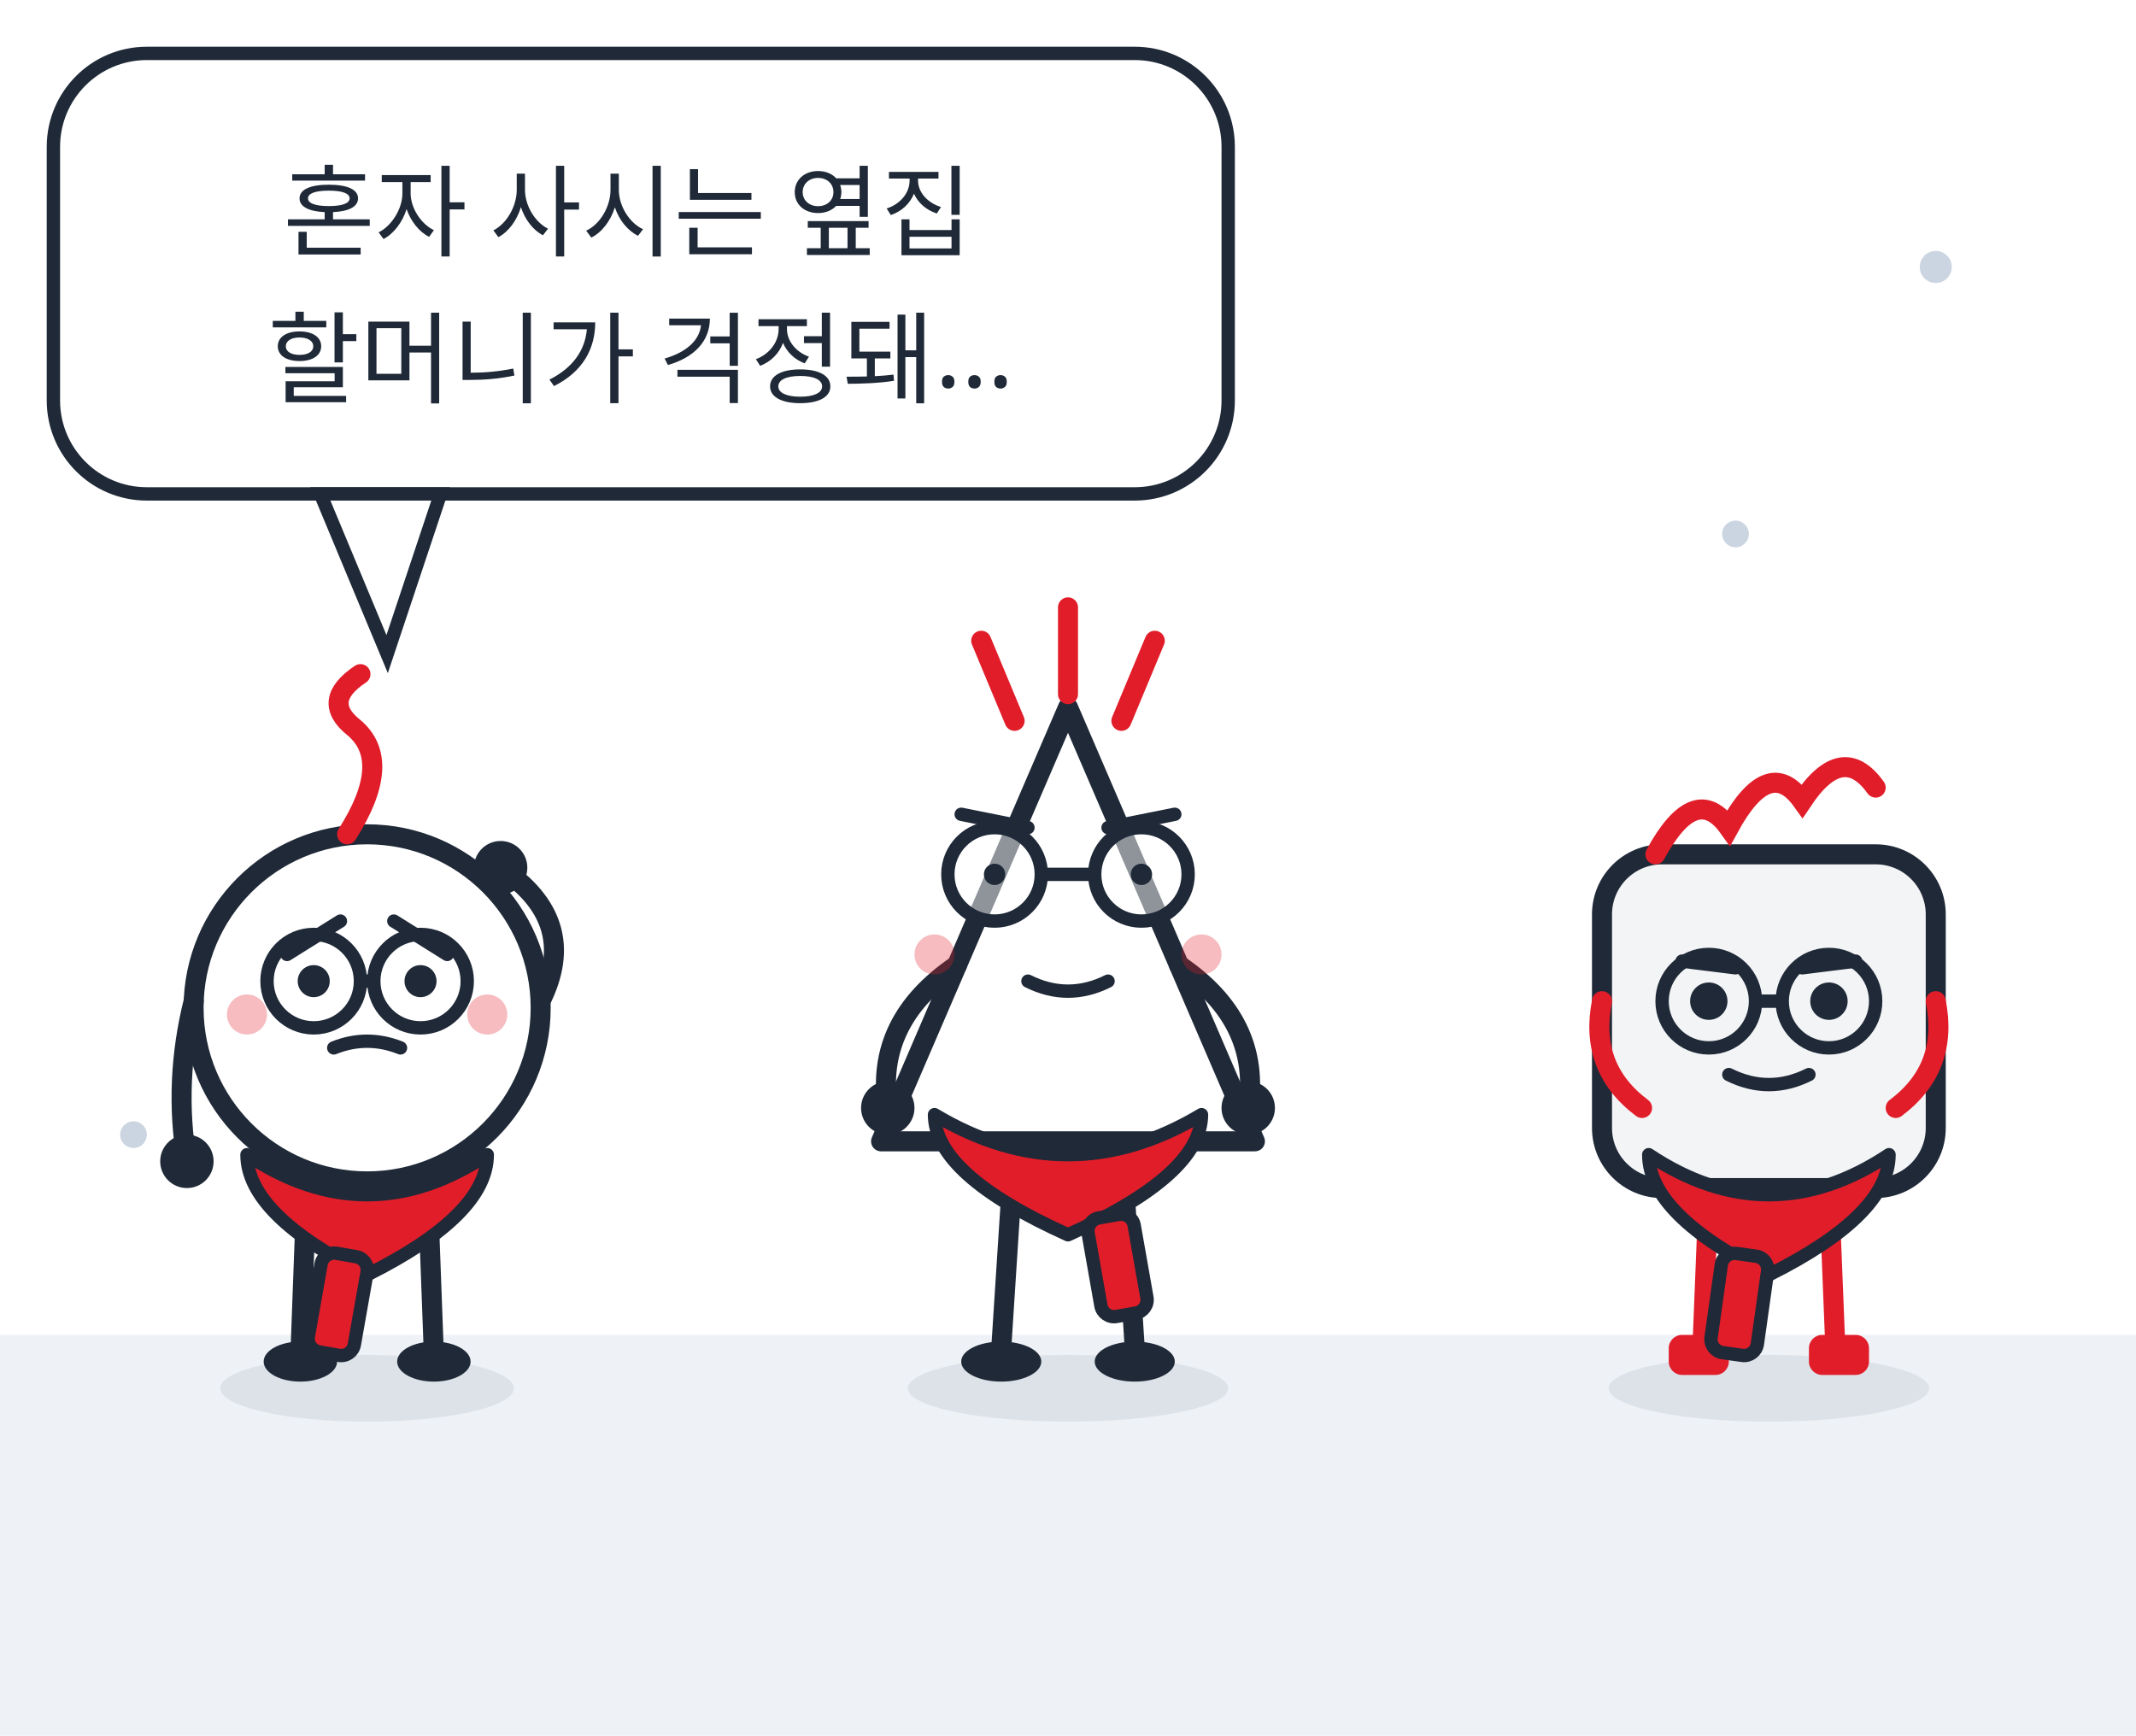
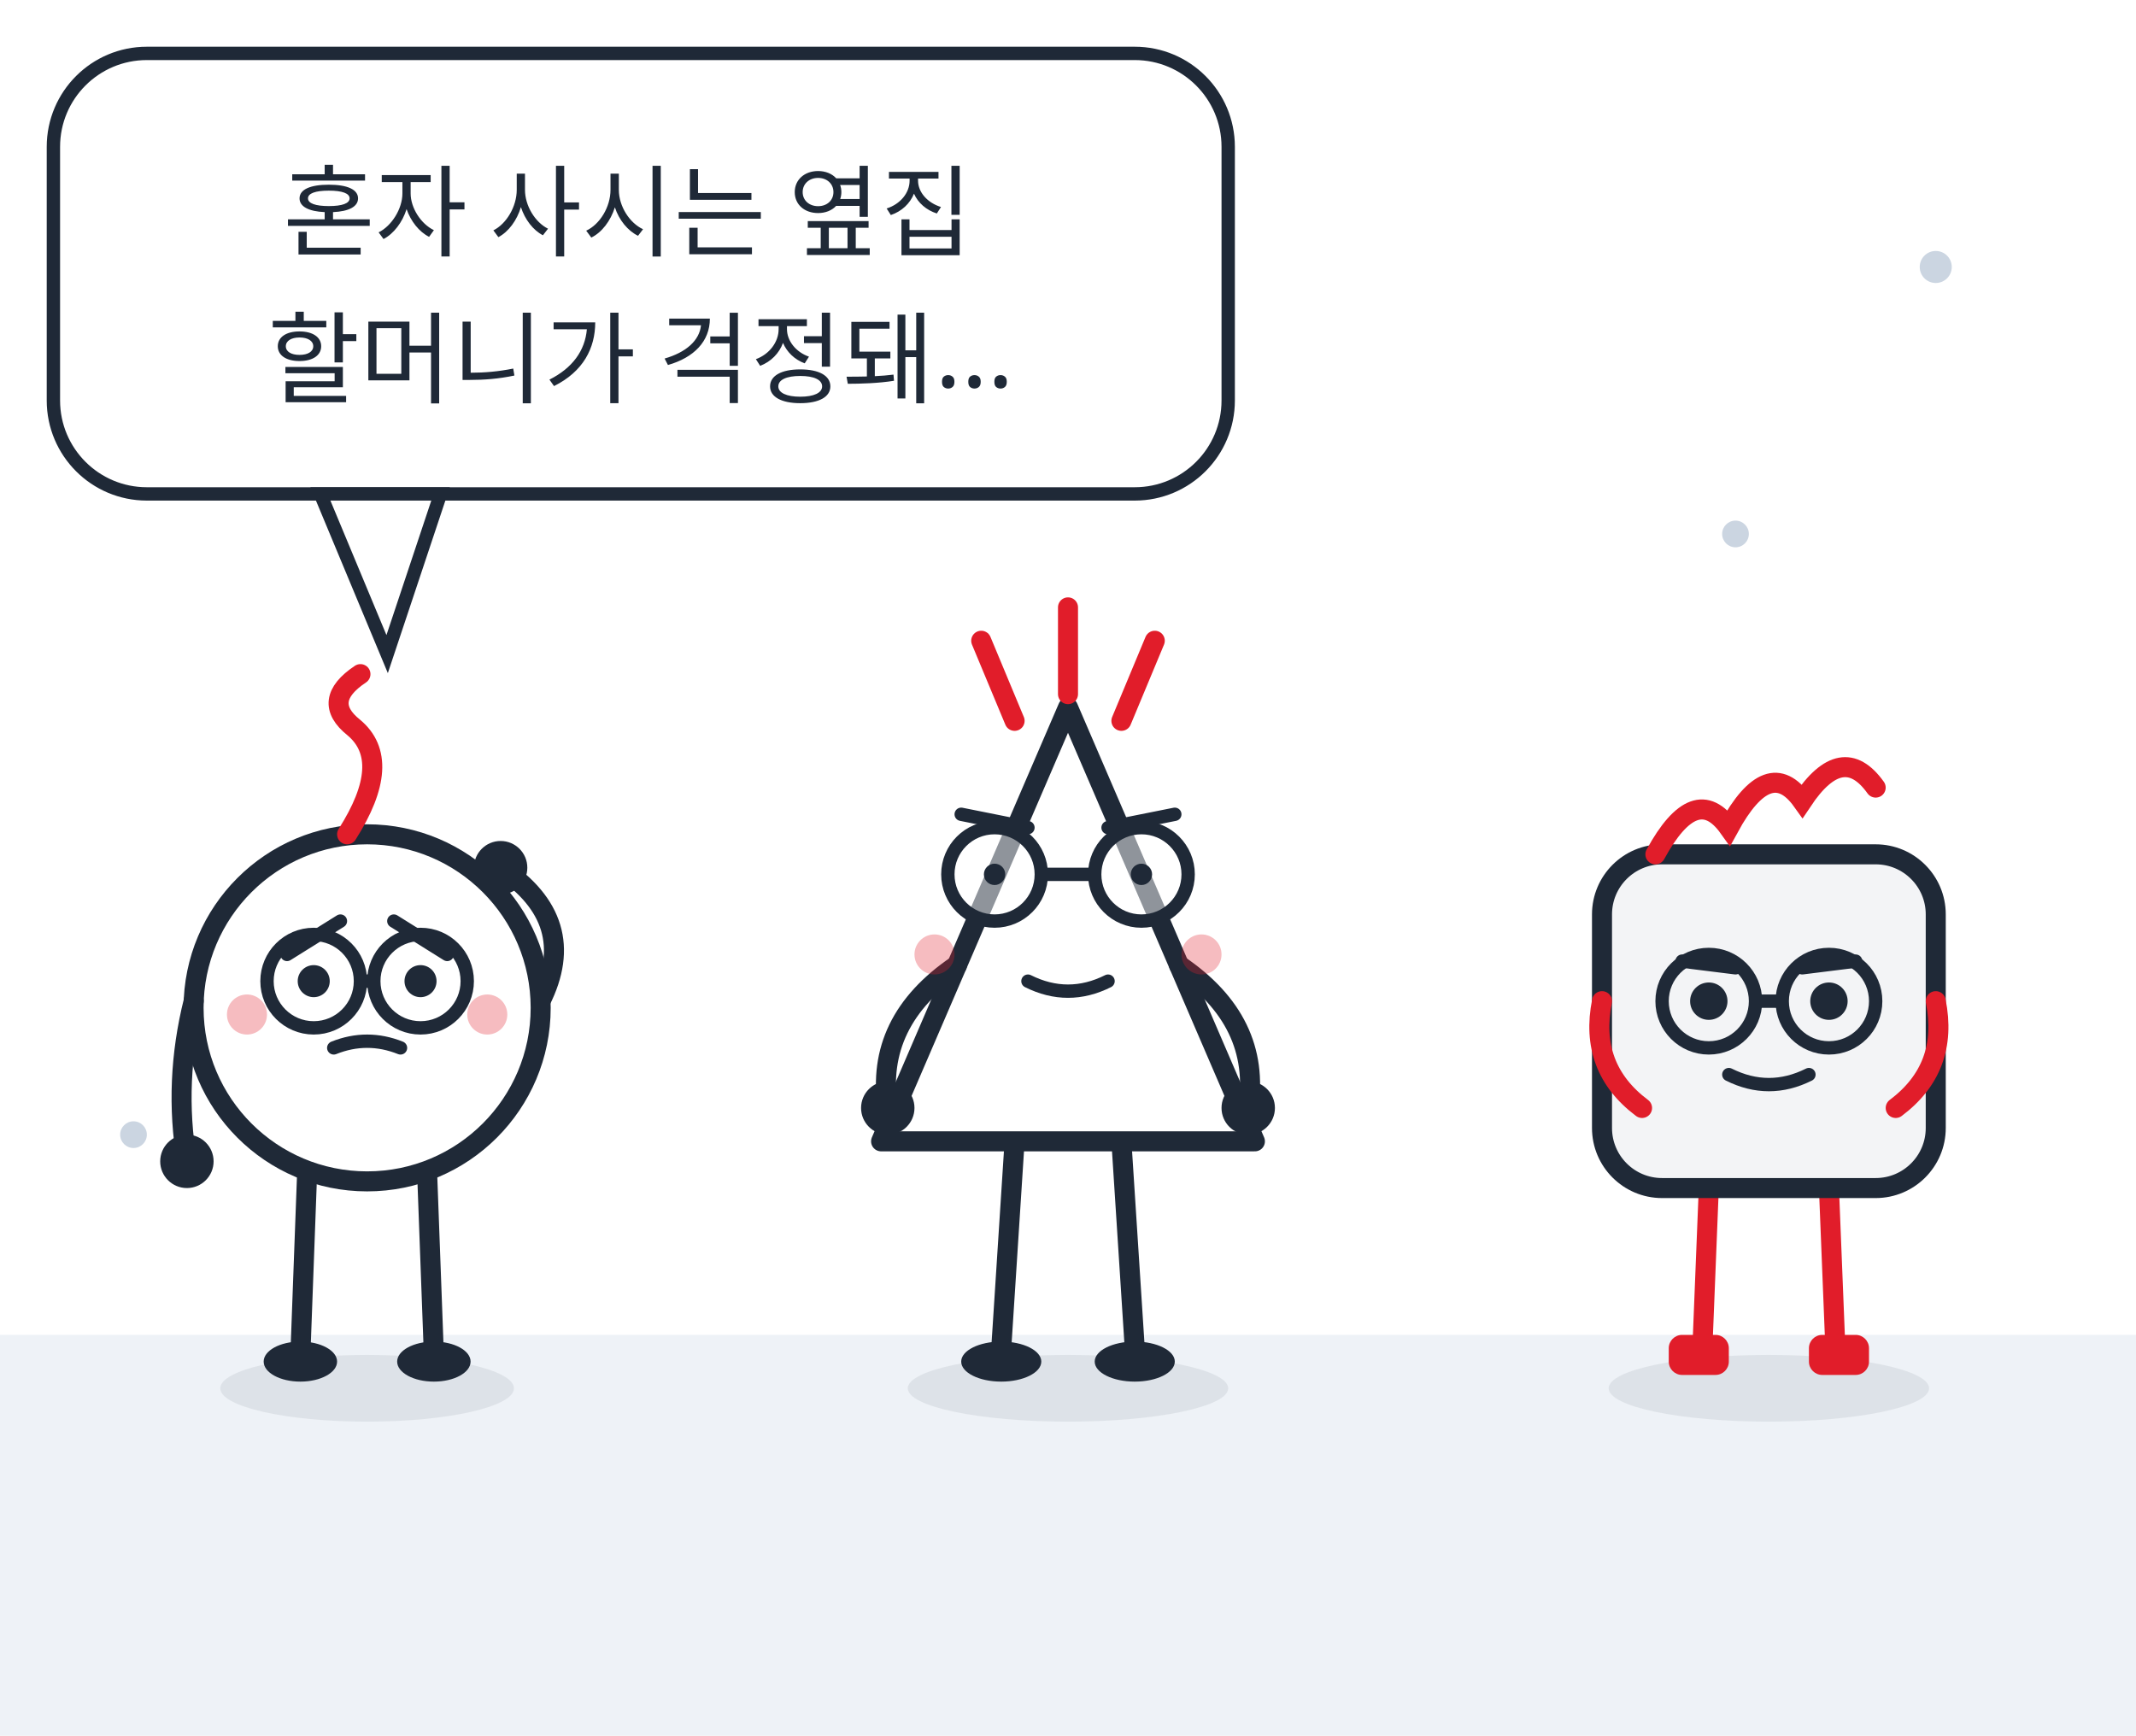
<svg xmlns="http://www.w3.org/2000/svg" viewBox="0 0 320 260" role="img" aria-label="동그라미가 혼자 사시는 옆집 할머니가 걱정된다고 말하는 장면">
  <rect width="320" height="260" fill="#ffffff" />
  <rect y="200" width="320" height="60" fill="#eef2f7" />
  <circle cx="290" cy="40" r="2.4" fill="#cbd5e1" />
  <circle cx="260" cy="80" r="2" fill="#cbd5e1" />
  <circle cx="20" cy="170" r="2" fill="#cbd5e1" />
  <g transform="translate(55,206)">
    <ellipse cx="0" cy="2" rx="22" ry="5" fill="#1f2937" opacity="0.08" />
    <line x1="-9" y1="-30" x2="-10" y2="-3" stroke="#1f2937" stroke-width="3" stroke-linecap="round" />
    <line x1="9" y1="-30" x2="10" y2="-3" stroke="#1f2937" stroke-width="3" stroke-linecap="round" />
    <ellipse cx="-10" cy="-2" rx="5.5" ry="3" fill="#1f2937" />
    <ellipse cx="10" cy="-2" rx="5.5" ry="3" fill="#1f2937" />
    <circle cx="0" cy="-55" r="26" fill="#ffffff" stroke="#1f2937" stroke-width="3" />
    <path d="M -3,-81 Q 4,-92 -2,-97 Q -7,-101 -1,-105" stroke="#e11d2a" stroke-width="3" stroke-linecap="round" fill="none" />
    <path d="M -25.98,-56.04 Q -29,-44 -27,-32" stroke="#1f2937" stroke-width="3" stroke-linecap="round" fill="none" />
    <circle cx="-27" cy="-32" r="4" fill="#1f2937" />
    <path d="M 25.98,-56.04 Q 32,-68 20,-76" stroke="#1f2937" stroke-width="3" stroke-linecap="round" fill="none" />
    <circle cx="20" cy="-76" r="4" fill="#1f2937" />
-     <path d="M -18,-33 Q 0,-21 18,-33 Q 18,-24 0,-15 Q -18,-24 -18,-33 Z" fill="#e11d2a" stroke="#1f2937" stroke-width="2" stroke-linejoin="round" />
-     <rect x="-8" y="-18" width="7" height="15" rx="2" fill="#e11d2a" stroke="#1f2937" stroke-width="2" transform="rotate(10 -4 -10)" />
    <circle cx="-18" cy="-54" r="3" fill="#e11d2a" opacity="0.3" />
    <circle cx="18" cy="-54" r="3" fill="#e11d2a" opacity="0.3" />
    <g fill="none" stroke="#1f2937" stroke-width="2">
      <circle cx="-8" cy="-59" r="7" />
      <circle cx="8" cy="-59" r="7" />
      <path d="M -1,-59 h2" />
    </g>
    <circle cx="-8" cy="-59" r="2.4" fill="#1f2937" />
    <circle cx="8" cy="-59" r="2.4" fill="#1f2937" />
    <line x1="-12" y1="-63" x2="-4" y2="-68" stroke="#1f2937" stroke-width="2" stroke-linecap="round" />
    <line x1="4" y1="-68" x2="12" y2="-63" stroke="#1f2937" stroke-width="2" stroke-linecap="round" />
    <path d="M -5,-49 Q 0,-51 5,-49" stroke="#1f2937" stroke-width="2" stroke-linecap="round" fill="none" />
  </g>
  <g transform="translate(160,206)">
    <ellipse cx="0" cy="2" rx="24" ry="5" fill="#1f2937" opacity="0.08" />
    <line x1="-8" y1="-35" x2="-10" y2="-4" stroke="#1f2937" stroke-width="3" stroke-linecap="round" />
    <line x1="8" y1="-35" x2="10" y2="-4" stroke="#1f2937" stroke-width="3" stroke-linecap="round" />
    <ellipse cx="-10" cy="-2" rx="6" ry="3" fill="#1f2937" />
    <ellipse cx="10" cy="-2" rx="6" ry="3" fill="#1f2937" />
    <polygon points="0,-100 -28,-35 28,-35" fill="#ffffff" stroke="#1f2937" stroke-width="3" stroke-linejoin="round" />
    <path d="M -8,-98 L -13,-110" stroke="#e11d2a" stroke-width="3" stroke-linecap="round" />
    <path d="M 0,-102 L 0,-115" stroke="#e11d2a" stroke-width="3" stroke-linecap="round" />
    <path d="M 8,-98 L 13,-110" stroke="#e11d2a" stroke-width="3" stroke-linecap="round" />
    <path d="M -16.63,-61.39 Q -29,-53 -27,-40" stroke="#1f2937" stroke-width="3" stroke-linecap="round" fill="none" />
    <circle cx="-27" cy="-40" r="4" fill="#1f2937" />
    <path d="M 16.63,-61.39 Q 29,-53 27,-40" stroke="#1f2937" stroke-width="3" stroke-linecap="round" fill="none" />
    <circle cx="27" cy="-40" r="4" fill="#1f2937" />
-     <path d="M -20,-39 Q 0,-27 20,-39 Q 20,-30 0,-21 Q -20,-30 -20,-39 Z" fill="#e11d2a" stroke="#1f2937" stroke-width="2" stroke-linejoin="round" />
-     <rect x="4" y="-24" width="7" height="15" rx="2" fill="#e11d2a" stroke="#1f2937" stroke-width="2" transform="rotate(-10 8 -16)" />
    <circle cx="-11" cy="-75" r="7" fill="#ffffff" fill-opacity="0.5" stroke="#1f2937" stroke-width="2" />
    <circle cx="11" cy="-75" r="7" fill="#ffffff" fill-opacity="0.5" stroke="#1f2937" stroke-width="2" />
    <line x1="-4" y1="-75" x2="4" y2="-75" stroke="#1f2937" stroke-width="2" />
    <circle cx="-11" cy="-75" r="1.6" fill="#1f2937" />
    <circle cx="11" cy="-75" r="1.6" fill="#1f2937" />
    <circle cx="-20" cy="-63" r="3" fill="#e11d2a" opacity="0.3" />
    <circle cx="20" cy="-63" r="3" fill="#e11d2a" opacity="0.3" />
    <line x1="-16" y1="-84" x2="-6" y2="-82" stroke="#1f2937" stroke-width="2" stroke-linecap="round" />
    <line x1="6" y1="-82" x2="16" y2="-84" stroke="#1f2937" stroke-width="2" stroke-linecap="round" />
    <path d="M -6,-59 Q 0,-56 6,-59" stroke="#1f2937" stroke-width="2" stroke-linecap="round" fill="none" />
  </g>
  <g transform="translate(265,206)">
    <ellipse cx="0" cy="2" rx="24" ry="5" fill="#1f2937" opacity="0.08" />
    <line x1="-9" y1="-28" x2="-10" y2="-3" stroke="#e11d2a" stroke-width="3" stroke-linecap="round" />
    <line x1="9" y1="-28" x2="10" y2="-3" stroke="#e11d2a" stroke-width="3" stroke-linecap="round" />
    <rect x="-15" y="-6" width="9" height="6" rx="2" fill="#e11d2a" />
    <rect x="6" y="-6" width="9" height="6" rx="2" fill="#e11d2a" />
    <rect x="-25" y="-78" width="50" height="50" rx="9" fill="#f3f4f6" stroke="#1f2937" stroke-width="3" />
    <path d="M -17,-78 q6,-11 11,-4 q6,-11 11,-4 q6,-9 11,-2" fill="none" stroke="#e11d2a" stroke-width="3" stroke-linecap="round" />
    <path d="M -25,-56 Q -27,-46 -19,-40" stroke="#e11d2a" stroke-width="3" stroke-linecap="round" fill="none" />
    <path d="M 25,-56 Q 27,-46 19,-40" stroke="#e11d2a" stroke-width="3" stroke-linecap="round" fill="none" />
-     <path d="M -18,-33 Q 0,-21 18,-33 Q 18,-24 0,-15 Q -18,-24 -18,-33 Z" fill="#e11d2a" stroke="#1f2937" stroke-width="2" stroke-linejoin="round" />
-     <rect x="-8" y="-18" width="7" height="15" rx="2" fill="#e11d2a" stroke="#1f2937" stroke-width="2" transform="rotate(8 -4 -10)" />
    <g fill="none" stroke="#1f2937" stroke-width="2">
      <circle cx="-9" cy="-56" r="7" />
      <circle cx="9" cy="-56" r="7" />
      <path d="M -2,-56 h4" />
    </g>
    <circle cx="-9" cy="-56" r="2.8" fill="#1f2937" />
    <circle cx="9" cy="-56" r="2.8" fill="#1f2937" />
    <line x1="-13" y1="-62" x2="-5" y2="-61" stroke="#1f2937" stroke-width="2" stroke-linecap="round" />
    <line x1="5" y1="-61" x2="13" y2="-62" stroke="#1f2937" stroke-width="2" stroke-linecap="round" />
    <path d="M -6,-45 Q 0,-42 6,-45" stroke="#1f2937" stroke-width="2" stroke-linecap="round" fill="none" />
  </g>
  <rect x="8" y="8" width="176" height="66" rx="14" fill="#ffffff" stroke="#1f2937" stroke-width="2" />
  <polygon points="48,74 66,74 58,98" fill="#ffffff" stroke="#1f2937" stroke-width="2" />
  <text x="96" y="32" text-anchor="middle" dominant-baseline="middle" font-family="'Pretendard', sans-serif" font-size="15" fill="#1f2937">
    <tspan x="96" dy="0">혼자 사시는 옆집</tspan>
    <tspan x="96" dy="22">할머니가 걱정돼…</tspan>
  </text>
</svg>
